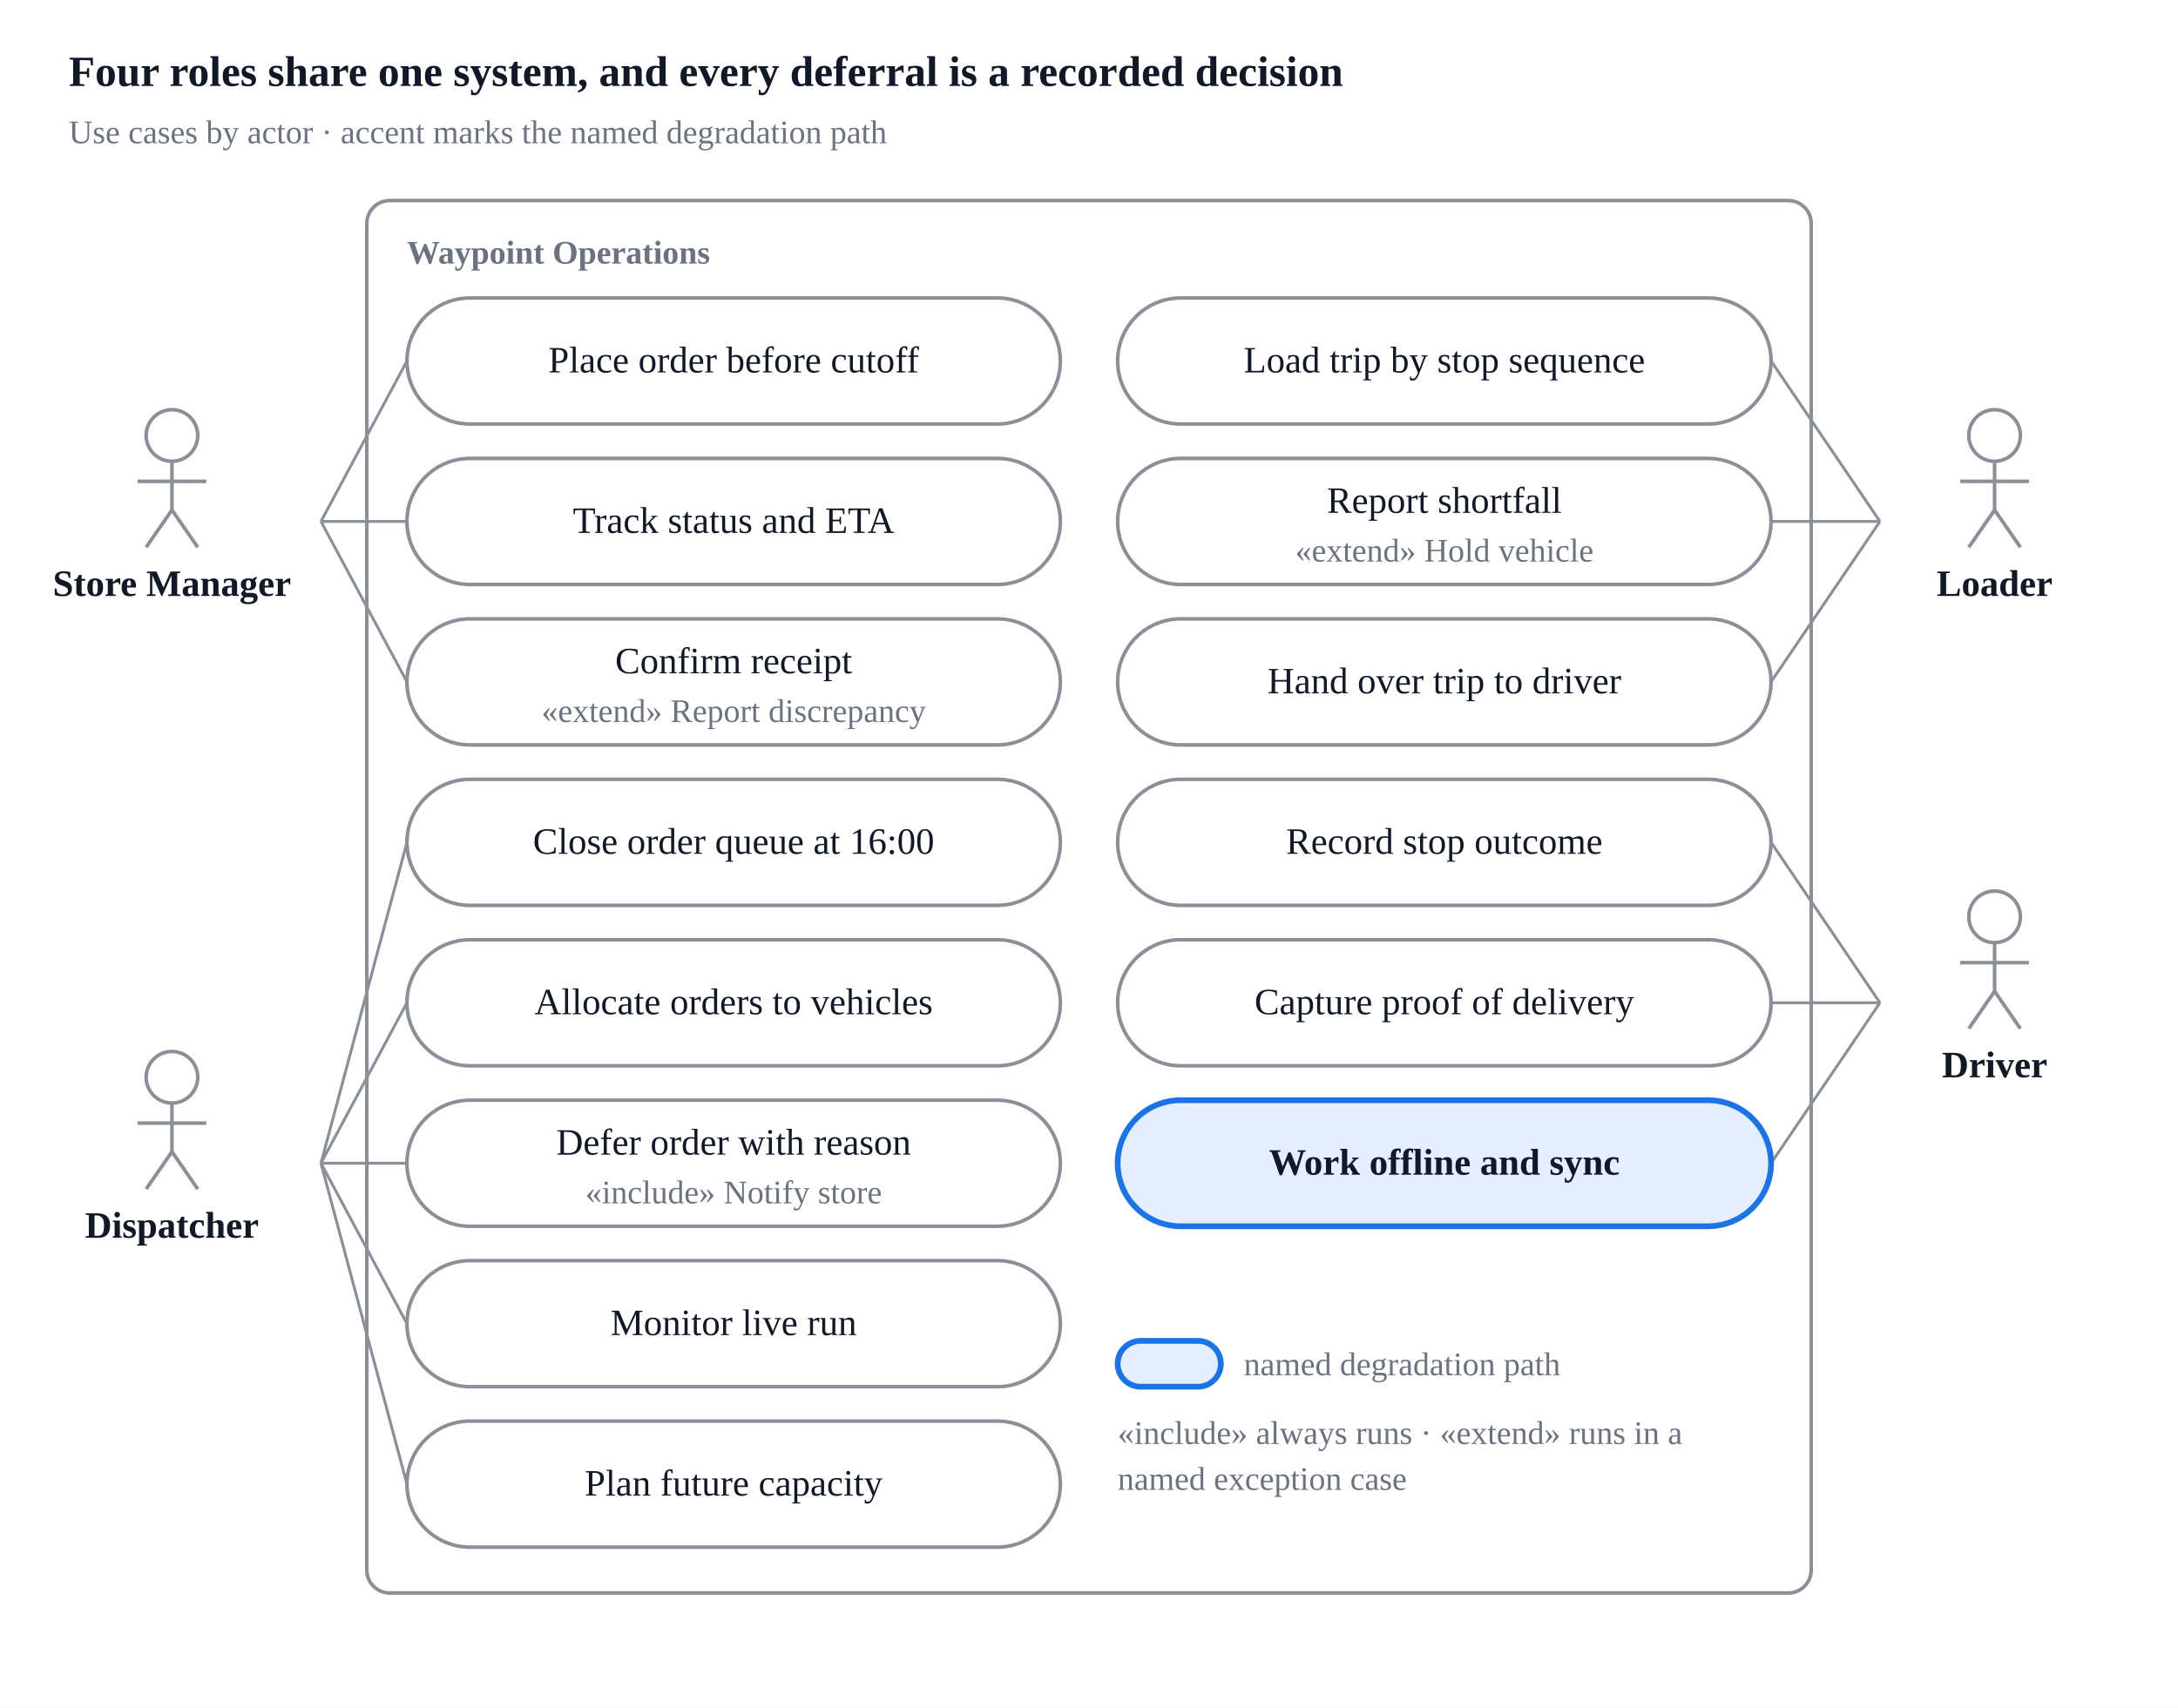
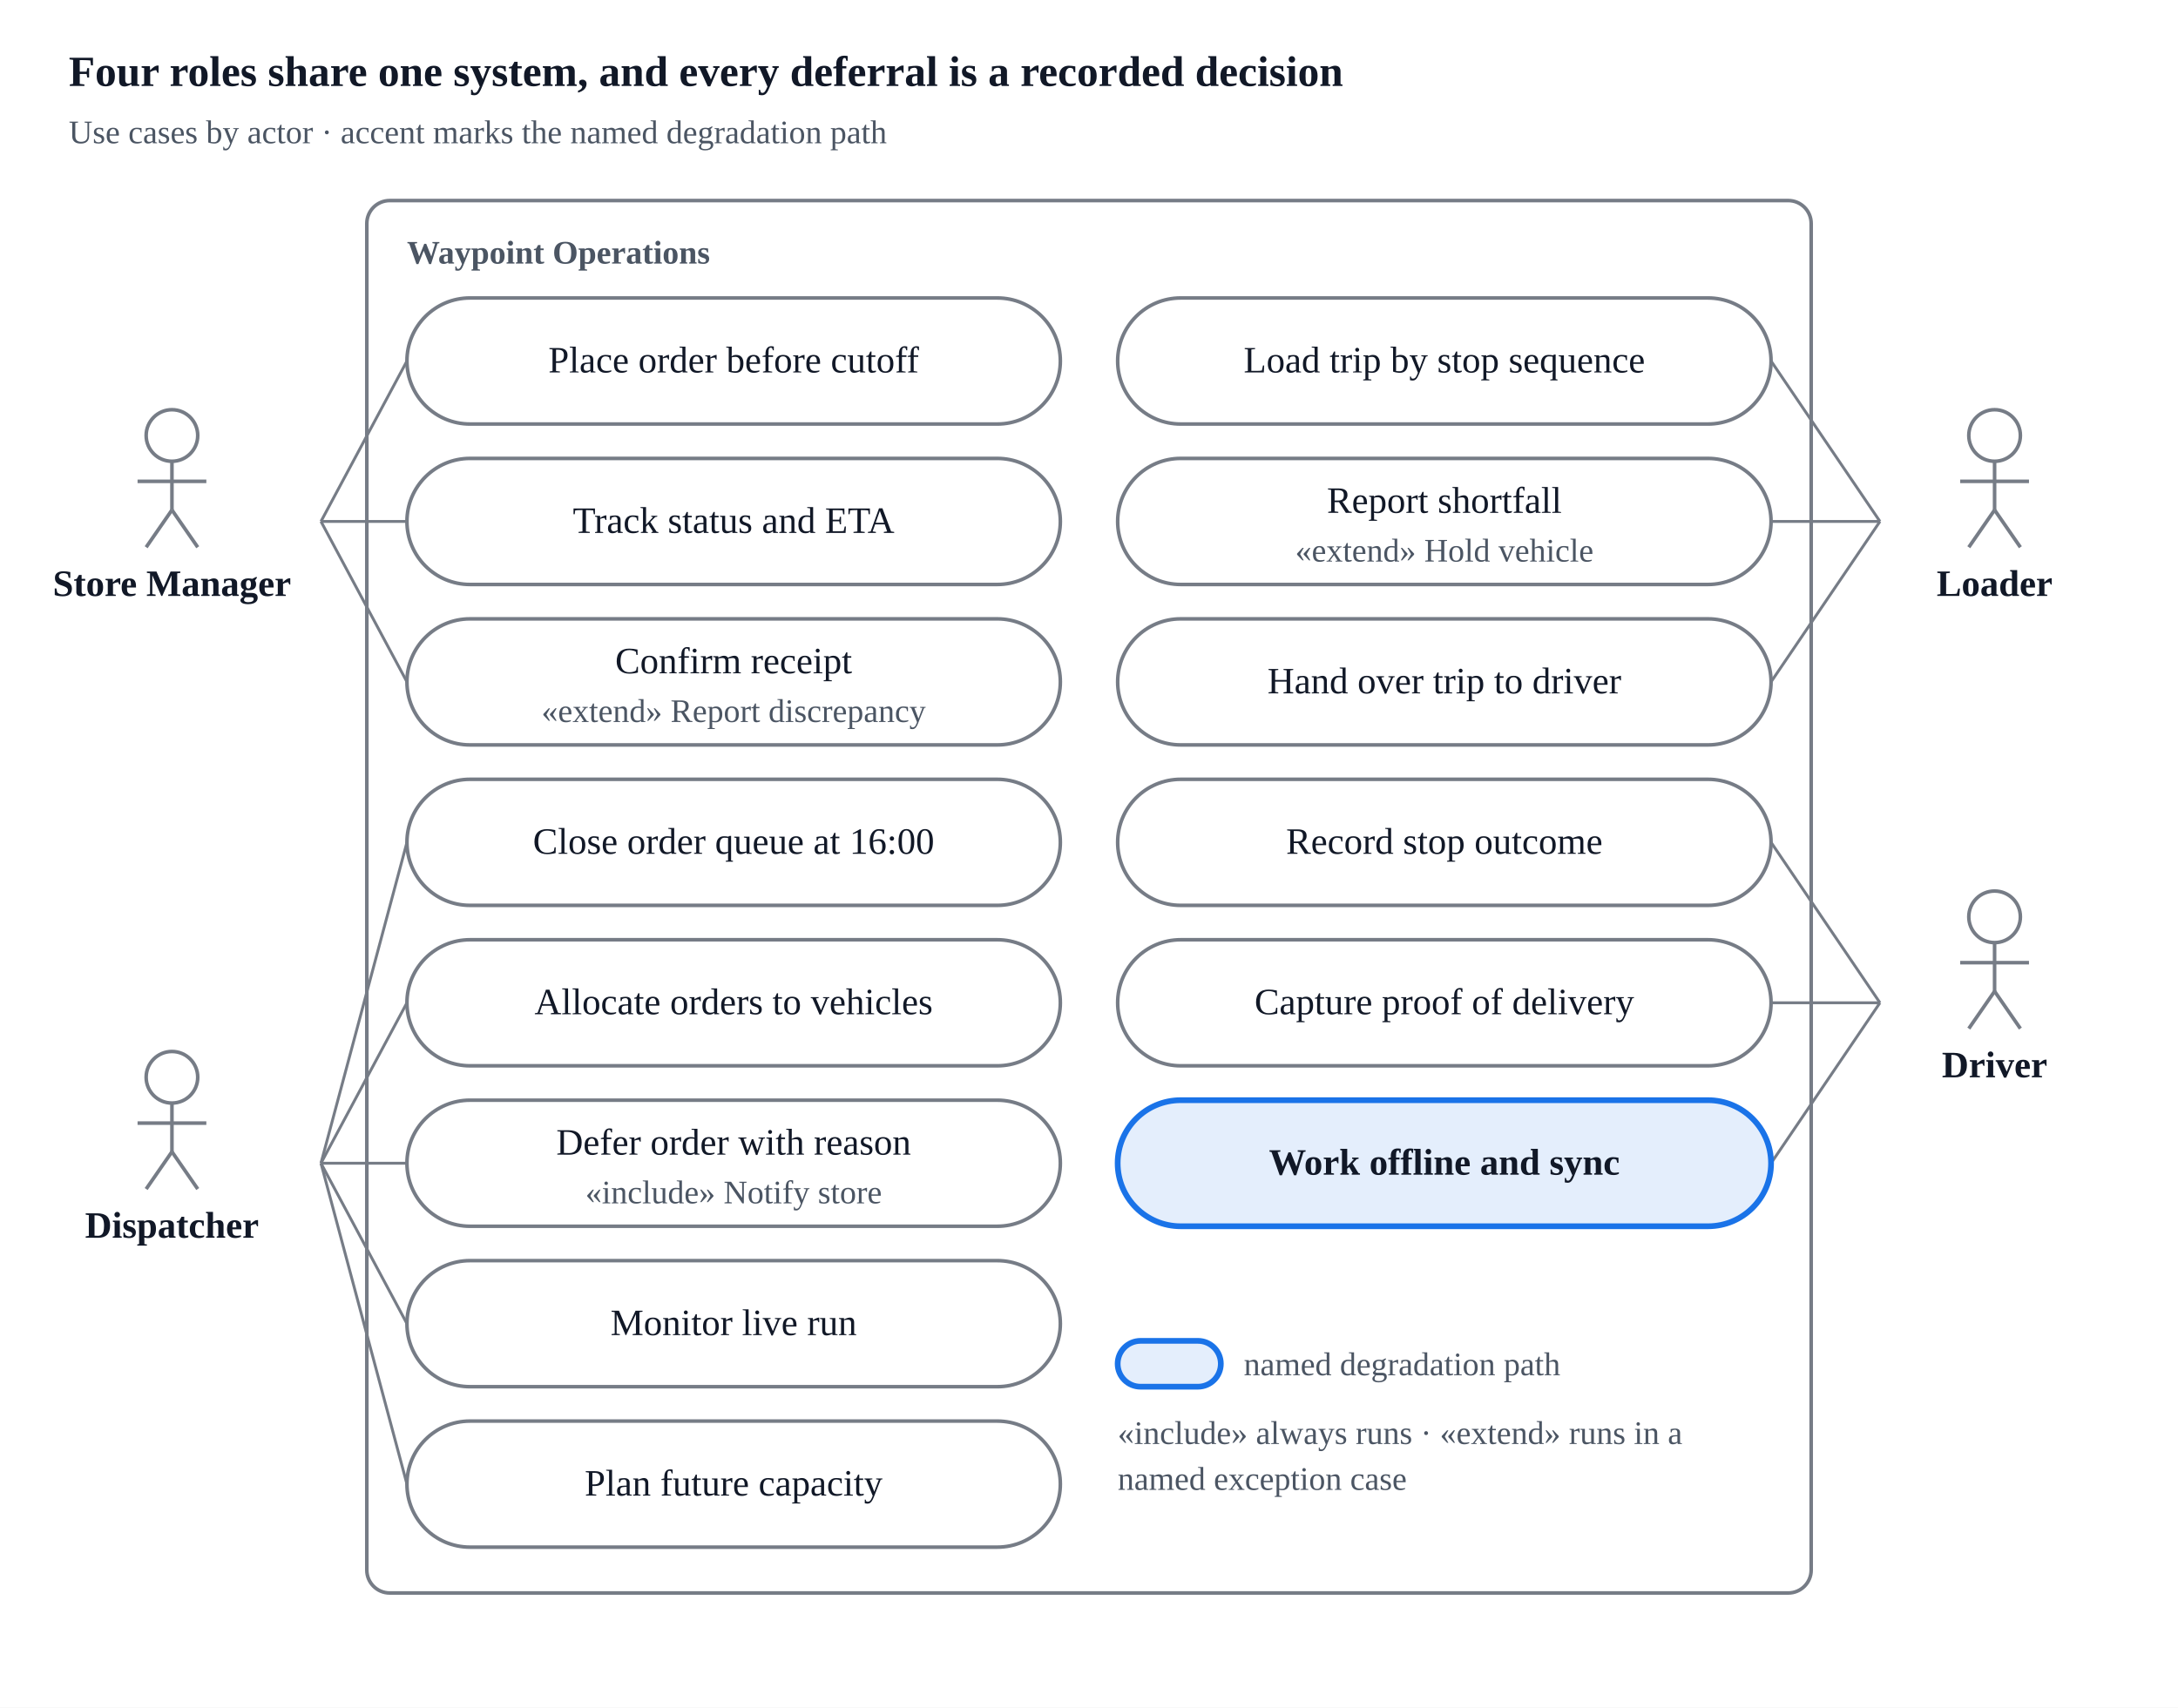
<svg xmlns="http://www.w3.org/2000/svg" viewBox="0 0 760 596" width="760" height="596" font-family="'Times New Roman', 'Liberation Serif', serif" font-size="13">
  <rect x="0" y="0" width="760" height="596" fill="#ffffff" />
  <defs>
    <marker id="arrow" viewBox="0 0 10 10" refX="9" refY="5" markerWidth="6" markerHeight="6" orient="auto-start-reverse">
-       <path d="M0 0L10 5L0 10z" fill="#8a8f98" />
+       <path d="M0 0L10 5L0 10z" fill="#767c86" />
    </marker>
  </defs>
  <text x="24" y="30" font-size="15" font-weight="bold" fill="#111827">Four roles share one system, and every deferral is a recorded decision</text>
-   <text x="24" y="50" font-size="11.5" fill="#6b7280">Use cases by actor · accent marks the named degradation path</text>
-   <rect x="128" y="70" width="504" height="486" rx="8" fill="none" stroke="#8a8f98" stroke-width="1.25" />
-   <text x="142" y="92" font-size="11.5" font-weight="bold" fill="#6b7280">Waypoint Operations</text>
-   <path d="M112 182L142 126" fill="none" stroke="#8a8f98" stroke-width="1" />
-   <path d="M112 182L142 182" fill="none" stroke="#8a8f98" stroke-width="1" />
-   <path d="M112 182L142 238" fill="none" stroke="#8a8f98" stroke-width="1" />
-   <path d="M112 406L142 294" fill="none" stroke="#8a8f98" stroke-width="1" />
-   <path d="M112 406L142 350" fill="none" stroke="#8a8f98" stroke-width="1" />
-   <path d="M112 406L142 406" fill="none" stroke="#8a8f98" stroke-width="1" />
-   <path d="M112 406L142 462" fill="none" stroke="#8a8f98" stroke-width="1" />
-   <path d="M112 406L142 518" fill="none" stroke="#8a8f98" stroke-width="1" />
-   <path d="M618 126L656 182" fill="none" stroke="#8a8f98" stroke-width="1" />
-   <path d="M618 182L656 182" fill="none" stroke="#8a8f98" stroke-width="1" />
-   <path d="M618 238L656 182" fill="none" stroke="#8a8f98" stroke-width="1" />
-   <path d="M618 294L656 350" fill="none" stroke="#8a8f98" stroke-width="1" />
-   <path d="M618 350L656 350" fill="none" stroke="#8a8f98" stroke-width="1" />
-   <path d="M618 406L656 350" fill="none" stroke="#8a8f98" stroke-width="1" />
-   <g fill="none" stroke="#8a8f98" stroke-width="1.25">
+   <text x="24" y="50" font-size="11.5" fill="#4b5563">Use cases by actor · accent marks the named degradation path</text>
+   <rect x="128" y="70" width="504" height="486" rx="8" fill="none" stroke="#767c86" stroke-width="1.25" />
+   <text x="142" y="92" font-size="11.5" font-weight="bold" fill="#4b5563">Waypoint Operations</text>
+   <path d="M112 182L142 126" fill="none" stroke="#767c86" stroke-width="1" />
+   <path d="M112 182L142 182" fill="none" stroke="#767c86" stroke-width="1" />
+   <path d="M112 182L142 238" fill="none" stroke="#767c86" stroke-width="1" />
+   <path d="M112 406L142 294" fill="none" stroke="#767c86" stroke-width="1" />
+   <path d="M112 406L142 350" fill="none" stroke="#767c86" stroke-width="1" />
+   <path d="M112 406L142 406" fill="none" stroke="#767c86" stroke-width="1" />
+   <path d="M112 406L142 462" fill="none" stroke="#767c86" stroke-width="1" />
+   <path d="M112 406L142 518" fill="none" stroke="#767c86" stroke-width="1" />
+   <path d="M618 126L656 182" fill="none" stroke="#767c86" stroke-width="1" />
+   <path d="M618 182L656 182" fill="none" stroke="#767c86" stroke-width="1" />
+   <path d="M618 238L656 182" fill="none" stroke="#767c86" stroke-width="1" />
+   <path d="M618 294L656 350" fill="none" stroke="#767c86" stroke-width="1" />
+   <path d="M618 350L656 350" fill="none" stroke="#767c86" stroke-width="1" />
+   <path d="M618 406L656 350" fill="none" stroke="#767c86" stroke-width="1" />
+   <g fill="none" stroke="#767c86" stroke-width="1.25">
    <circle cx="60" cy="152" r="9" />
    <path d="M60 161V178" />
    <path d="M48 168H72" />
    <path d="M60 178L51 191" />
    <path d="M60 178L69 191" />
  </g>
  <text x="60" y="208" font-size="13" text-anchor="middle" font-weight="bold" fill="#111827">Store Manager</text>
-   <g fill="none" stroke="#8a8f98" stroke-width="1.25">
+   <g fill="none" stroke="#767c86" stroke-width="1.25">
    <circle cx="60" cy="376" r="9" />
    <path d="M60 385V402" />
    <path d="M48 392H72" />
    <path d="M60 402L51 415" />
    <path d="M60 402L69 415" />
  </g>
  <text x="60" y="432" font-size="13" text-anchor="middle" font-weight="bold" fill="#111827">Dispatcher</text>
-   <g fill="none" stroke="#8a8f98" stroke-width="1.25">
+   <g fill="none" stroke="#767c86" stroke-width="1.25">
    <circle cx="696" cy="152" r="9" />
    <path d="M696 161V178" />
    <path d="M684 168H708" />
    <path d="M696 178L687 191" />
    <path d="M696 178L705 191" />
  </g>
  <text x="696" y="208" font-size="13" text-anchor="middle" font-weight="bold" fill="#111827">Loader</text>
-   <g fill="none" stroke="#8a8f98" stroke-width="1.25">
+   <g fill="none" stroke="#767c86" stroke-width="1.25">
    <circle cx="696" cy="320" r="9" />
    <path d="M696 329V346" />
    <path d="M684 336H708" />
    <path d="M696 346L687 359" />
    <path d="M696 346L705 359" />
  </g>
  <text x="696" y="376" font-size="13" text-anchor="middle" font-weight="bold" fill="#111827">Driver</text>
-   <rect x="142" y="104" width="228" height="44" rx="22" fill="none" stroke="#8a8f98" stroke-width="1.25" />
+   <rect x="142" y="104" width="228" height="44" rx="22" fill="none" stroke="#767c86" stroke-width="1.25" />
  <text x="256" y="130" font-size="13" text-anchor="middle" fill="#111827">Place order before cutoff</text>
-   <rect x="142" y="160" width="228" height="44" rx="22" fill="none" stroke="#8a8f98" stroke-width="1.25" />
+   <rect x="142" y="160" width="228" height="44" rx="22" fill="none" stroke="#767c86" stroke-width="1.25" />
  <text x="256" y="186" font-size="13" text-anchor="middle" fill="#111827">Track status and ETA</text>
-   <rect x="142" y="216" width="228" height="44" rx="22" fill="none" stroke="#8a8f98" stroke-width="1.25" />
+   <rect x="142" y="216" width="228" height="44" rx="22" fill="none" stroke="#767c86" stroke-width="1.25" />
  <text x="256" y="235" font-size="13" text-anchor="middle" fill="#111827">Confirm receipt</text>
-   <text x="256" y="252" font-size="11.5" text-anchor="middle" fill="#6b7280">«extend» Report discrepancy</text>
-   <rect x="142" y="272" width="228" height="44" rx="22" fill="none" stroke="#8a8f98" stroke-width="1.25" />
+   <text x="256" y="252" font-size="11.5" text-anchor="middle" fill="#4b5563">«extend» Report discrepancy</text>
+   <rect x="142" y="272" width="228" height="44" rx="22" fill="none" stroke="#767c86" stroke-width="1.25" />
  <text x="256" y="298" font-size="13" text-anchor="middle" fill="#111827">Close order queue at 16:00</text>
-   <rect x="142" y="328" width="228" height="44" rx="22" fill="none" stroke="#8a8f98" stroke-width="1.25" />
+   <rect x="142" y="328" width="228" height="44" rx="22" fill="none" stroke="#767c86" stroke-width="1.25" />
  <text x="256" y="354" font-size="13" text-anchor="middle" fill="#111827">Allocate orders to vehicles</text>
-   <rect x="142" y="384" width="228" height="44" rx="22" fill="none" stroke="#8a8f98" stroke-width="1.25" />
+   <rect x="142" y="384" width="228" height="44" rx="22" fill="none" stroke="#767c86" stroke-width="1.25" />
  <text x="256" y="403" font-size="13" text-anchor="middle" fill="#111827">Defer order with reason</text>
-   <text x="256" y="420" font-size="11.5" text-anchor="middle" fill="#6b7280">«include» Notify store</text>
-   <rect x="142" y="440" width="228" height="44" rx="22" fill="none" stroke="#8a8f98" stroke-width="1.25" />
+   <text x="256" y="420" font-size="11.5" text-anchor="middle" fill="#4b5563">«include» Notify store</text>
+   <rect x="142" y="440" width="228" height="44" rx="22" fill="none" stroke="#767c86" stroke-width="1.25" />
  <text x="256" y="466" font-size="13" text-anchor="middle" fill="#111827">Monitor live run</text>
-   <rect x="142" y="496" width="228" height="44" rx="22" fill="none" stroke="#8a8f98" stroke-width="1.25" />
+   <rect x="142" y="496" width="228" height="44" rx="22" fill="none" stroke="#767c86" stroke-width="1.25" />
  <text x="256" y="522" font-size="13" text-anchor="middle" fill="#111827">Plan future capacity</text>
-   <rect x="390" y="104" width="228" height="44" rx="22" fill="none" stroke="#8a8f98" stroke-width="1.25" />
+   <rect x="390" y="104" width="228" height="44" rx="22" fill="none" stroke="#767c86" stroke-width="1.25" />
  <text x="504" y="130" font-size="13" text-anchor="middle" fill="#111827">Load trip by stop sequence</text>
-   <rect x="390" y="160" width="228" height="44" rx="22" fill="none" stroke="#8a8f98" stroke-width="1.25" />
+   <rect x="390" y="160" width="228" height="44" rx="22" fill="none" stroke="#767c86" stroke-width="1.25" />
  <text x="504" y="179" font-size="13" text-anchor="middle" fill="#111827">Report shortfall</text>
-   <text x="504" y="196" font-size="11.5" text-anchor="middle" fill="#6b7280">«extend» Hold vehicle</text>
-   <rect x="390" y="216" width="228" height="44" rx="22" fill="none" stroke="#8a8f98" stroke-width="1.25" />
+   <text x="504" y="196" font-size="11.5" text-anchor="middle" fill="#4b5563">«extend» Hold vehicle</text>
+   <rect x="390" y="216" width="228" height="44" rx="22" fill="none" stroke="#767c86" stroke-width="1.25" />
  <text x="504" y="242" font-size="13" text-anchor="middle" fill="#111827">Hand over trip to driver</text>
-   <rect x="390" y="272" width="228" height="44" rx="22" fill="none" stroke="#8a8f98" stroke-width="1.25" />
+   <rect x="390" y="272" width="228" height="44" rx="22" fill="none" stroke="#767c86" stroke-width="1.25" />
  <text x="504" y="298" font-size="13" text-anchor="middle" fill="#111827">Record stop outcome</text>
-   <rect x="390" y="328" width="228" height="44" rx="22" fill="none" stroke="#8a8f98" stroke-width="1.25" />
+   <rect x="390" y="328" width="228" height="44" rx="22" fill="none" stroke="#767c86" stroke-width="1.25" />
  <text x="504" y="354" font-size="13" text-anchor="middle" fill="#111827">Capture proof of delivery</text>
  <rect x="390" y="384" width="228" height="44" rx="22" fill="#1a73e8" fill-opacity="0.12" stroke="#1a73e8" stroke-width="2" />
  <text x="504" y="410" font-size="13" text-anchor="middle" font-weight="bold" fill="#111827">Work offline and sync</text>
  <rect x="390" y="468" width="36" height="16" rx="8" fill="#1a73e8" fill-opacity="0.12" stroke="#1a73e8" stroke-width="2" />
-   <text x="434" y="480" font-size="11.5" fill="#6b7280">named degradation path</text>
-   <text x="390" y="504" font-size="11.5" fill="#6b7280">«include» always runs · «extend» runs in a</text>
-   <text x="390" y="520" font-size="11.5" fill="#6b7280">named exception case</text>
+   <text x="434" y="480" font-size="11.5" fill="#4b5563">named degradation path</text>
+   <text x="390" y="504" font-size="11.5" fill="#4b5563">«include» always runs · «extend» runs in a</text>
+   <text x="390" y="520" font-size="11.5" fill="#4b5563">named exception case</text>
</svg>
